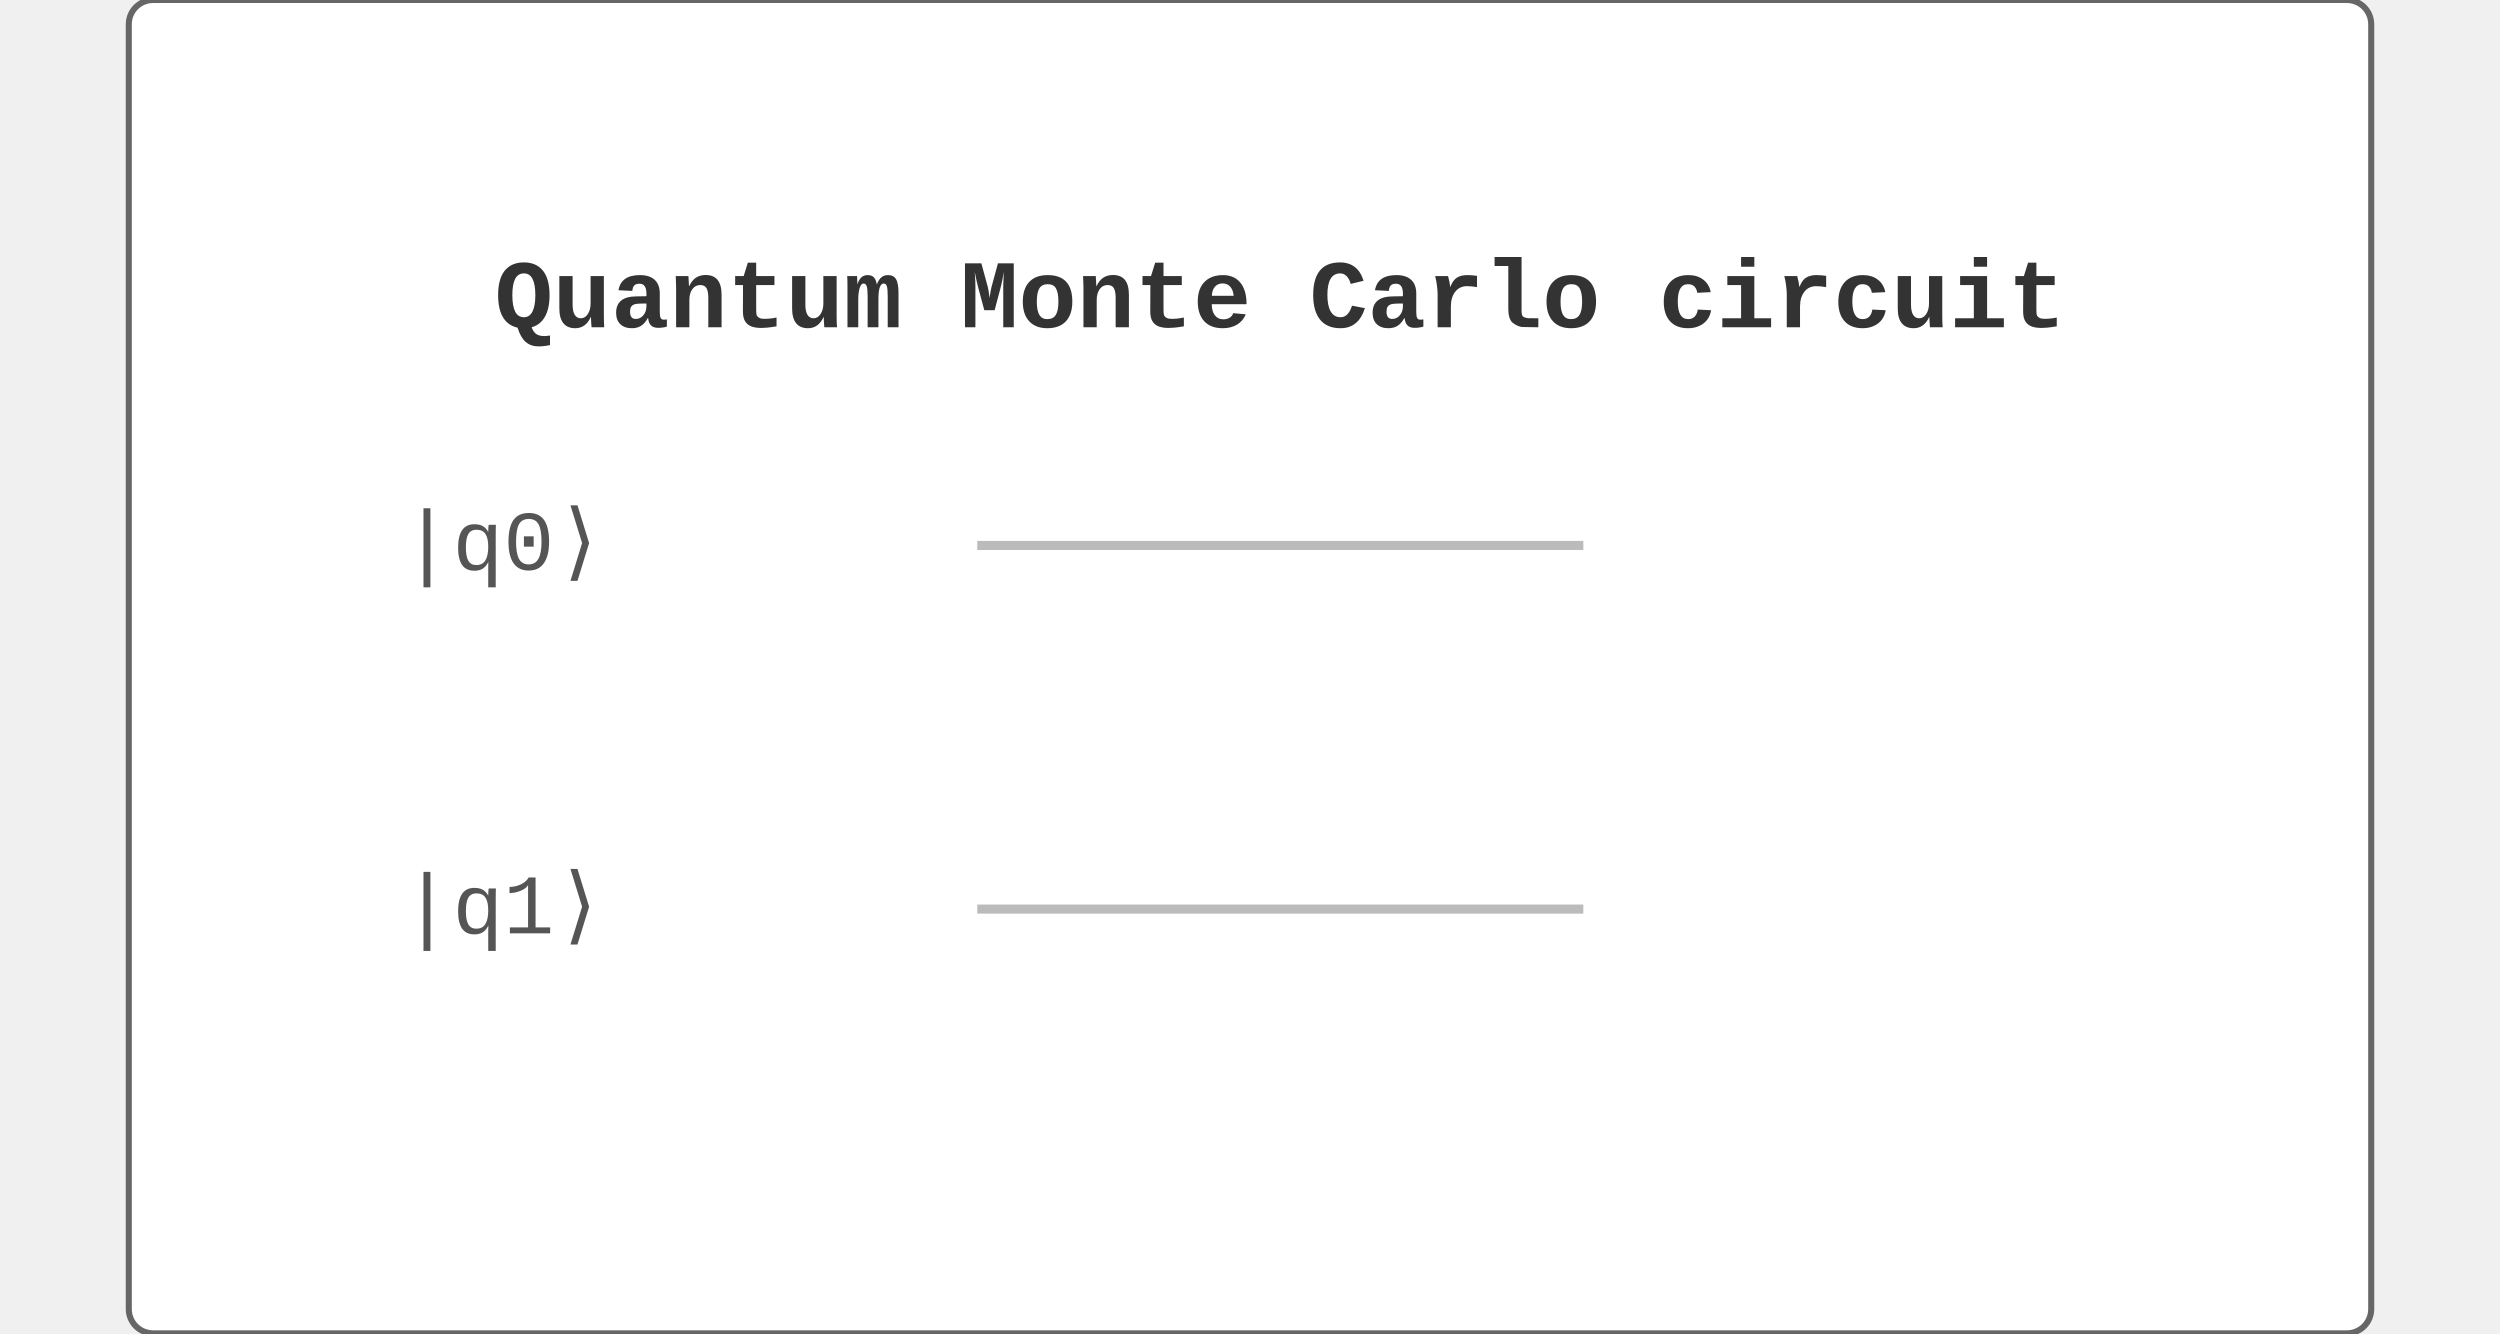
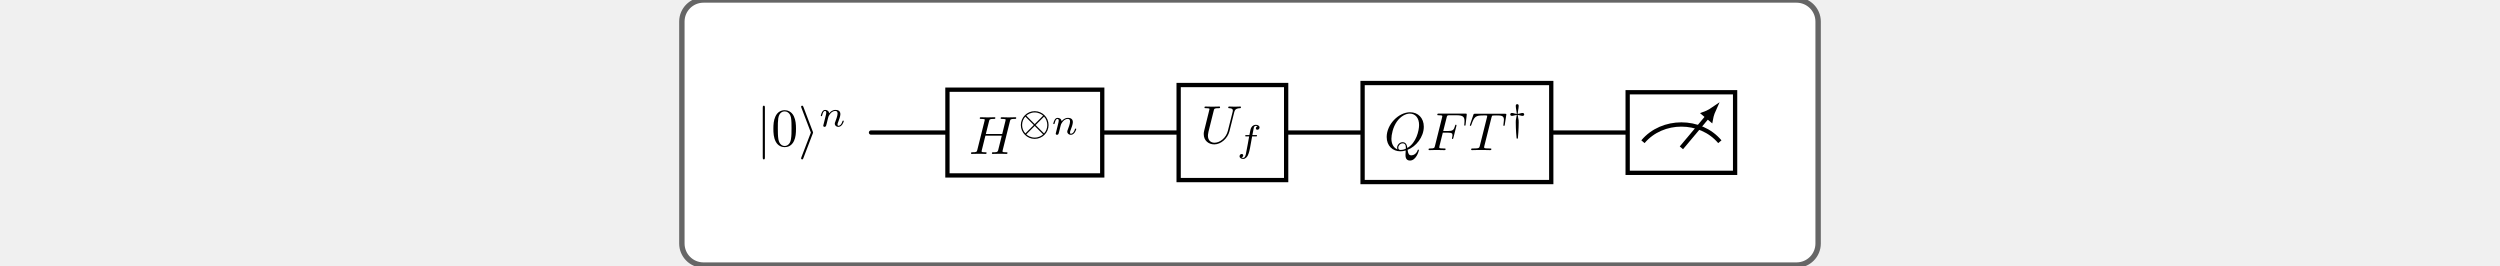
- <svg xmlns="http://www.w3.org/2000/svg" width="300" height="160" viewBox="-40.0 -30.0 370.0 220.0">
-   <rect x="-40.0" y="-30.0" width="370.0" height="220.0" fill="#fff" stroke="#666" stroke-width="1" rx="4" />
-   <style>
-     text { font-family: 'Consolas', 'Courier New', monospace; }
-     .qubit-label { font-size: 14px; fill: #555; }
-     .gate-label { font-size: 15px; fill: #222; font-weight: bold; }
-     .annotation { font-size: 11px; fill: #888; }
-     .wire { stroke: #bbb; stroke-width: 1.5; }
-     .gate-box { fill: #fff; stroke: #333; stroke-width: 1.8; rx: 4; }
-     .control-dot { fill: #333; }
-     .target-circle { fill: #fff; stroke: #333; stroke-width: 1.8; }
-     .target-plus { stroke: #333; stroke-width: 1.8; }
-     .conn-line { stroke: #333; stroke-width: 1.8; }
-     .title { font-size: 16px; fill: #333; font-weight: bold; }
-     .measure-box { fill: #fff; stroke: #333; stroke-width: 1.8; }
-   </style>
-   <text x="150" y="24" text-anchor="middle" class="title">Quantum Monte Carlo circuit</text>
-   <text x="5" y="64" class="qubit-label">|q0⟩</text>
-   <text x="5" y="124" class="qubit-label">|q1⟩</text>
-   <line x1="100" y1="60" x2="200" y2="60" class="wire" />
-   <line x1="100" y1="120" x2="200" y2="120" class="wire" />
+ <svg xmlns="http://www.w3.org/2000/svg" xmlns:xlink="http://www.w3.org/1999/xlink" version="1.1" width="180.736pt" height="19.164pt" viewBox="-68.322 -67.699 210.736 49.164">
+   <defs>
+     <clipPath id="clip1">
+       <path d="M107.09-35.645H127.016V-50.59H107.09Z" />
+     </clipPath>
+     <path id="g0-105" d="M2.72-2.321C2.77-2.441 2.77-2.461 2.77-2.491S2.77-2.54 2.72-2.66L.976-7.243C.917-7.412 .857-7.472 .747-7.472S.548-7.382 .548-7.273C.548-7.243 .548-7.223 .598-7.113L2.361-2.491L.598 2.112C.548 2.222 .548 2.242 .548 2.291C.548 2.401 .638 2.491 .747 2.491C.877 2.491 .917 2.391 .956 2.291L2.72-2.321Z" />
+     <path id="g0-106" d="M1.584-7.113C1.584-7.293 1.584-7.472 1.385-7.472S1.186-7.293 1.186-7.113V2.132C1.186 2.311 1.186 2.491 1.385 2.491S1.584 2.311 1.584 2.132V-7.113Z" />
+     <path id="g1-10" d="M5.684-1.743C5.684-3.173 4.519-4.317 3.11-4.317C1.688-4.317 .537-3.152 .537-1.75C.537-.321 1.702 .823 3.11 .823C4.533 .823 5.684-.342 5.684-1.743ZM1.548-3.48C1.834-3.738 2.371-4.08 3.11-4.08S4.387-3.738 4.672-3.48L3.11-1.918L1.548-3.48ZM1.381-.188C.997-.586 .774-1.172 .774-1.743C.774-2.357 1.018-2.929 1.381-3.306L2.943-1.75L1.381-.188ZM4.84-3.306C5.223-2.908 5.447-2.322 5.447-1.75C5.447-1.137 5.202-.565 4.84-.188L3.278-1.743L4.84-3.306ZM4.672-.014C4.387 .244 3.85 .586 3.11 .586S1.834 .244 1.548-.014L3.11-1.576L4.672-.014Z" />
+     <path id="g1-121" d="M1.911-2.915C2.015-2.901 2.085-2.894 2.294-2.838C2.518-2.776 2.685-2.734 2.817-2.734C3.089-2.734 3.117-2.943 3.117-3.006C3.117-3.062 3.089-3.278 2.817-3.278C2.685-3.278 2.518-3.236 2.294-3.173C2.085-3.117 2.015-3.11 1.911-3.096C1.925-3.34 1.974-3.633 2.008-3.85C2.036-3.989 2.099-4.345 2.099-4.589C2.099-4.798 2.001-4.91 1.827-4.91C1.681-4.91 1.555-4.833 1.555-4.589C1.555-4.359 1.611-4.01 1.653-3.773C1.667-3.696 1.73-3.354 1.743-3.096C1.639-3.11 1.569-3.117 1.36-3.173C1.137-3.236 .969-3.278 .837-3.278C.565-3.278 .537-3.068 .537-3.006C.537-2.95 .565-2.734 .837-2.734C.969-2.734 1.137-2.776 1.36-2.838C1.569-2.894 1.639-2.901 1.743-2.915C1.73-2.741 1.681-2.518 1.646-2.371C1.555-1.939 1.555-1.89 1.555-1.527C1.555-.181 1.688 1.248 1.709 1.388C1.716 1.451 1.73 1.492 1.827 1.492C1.932 1.492 1.939 1.451 1.953 1.353C1.953 1.346 2.008 .739 2.036 .314C2.071-.3 2.099-.914 2.099-1.527C2.099-1.89 2.099-1.939 2.001-2.385C1.988-2.462 1.925-2.741 1.911-2.915Z" />
+     <path id="g4-48" d="M4.583-3.188C4.583-3.985 4.533-4.782 4.184-5.519C3.726-6.476 2.909-6.635 2.491-6.635C1.893-6.635 1.166-6.376 .757-5.45C.438-4.762 .389-3.985 .389-3.188C.389-2.441 .428-1.544 .837-.787C1.265 .02 1.993 .219 2.481 .219C3.019 .219 3.776 .01 4.214-.936C4.533-1.624 4.583-2.401 4.583-3.188ZM2.481 0C2.092 0 1.504-.249 1.325-1.205C1.215-1.803 1.215-2.72 1.215-3.308C1.215-3.945 1.215-4.603 1.295-5.141C1.484-6.326 2.232-6.416 2.481-6.416C2.809-6.416 3.467-6.237 3.656-5.25C3.756-4.692 3.756-3.935 3.756-3.308C3.756-2.56 3.756-1.883 3.646-1.245C3.497-.299 2.929 0 2.481 0Z" />
+     <path id="g3-102" d="M2.838-2.755H3.522C3.661-2.755 3.752-2.755 3.752-2.908C3.752-3.006 3.661-3.006 3.536-3.006H2.887C3.048-3.891 3.103-4.212 3.159-4.414C3.194-4.568 3.347-4.714 3.515-4.714C3.522-4.714 3.71-4.714 3.843-4.631C3.557-4.54 3.536-4.289 3.536-4.247C3.536-4.094 3.654-3.989 3.815-3.989C4.003-3.989 4.212-4.149 4.212-4.414C4.212-4.735 3.87-4.91 3.515-4.91C3.208-4.91 2.866-4.735 2.678-4.387C2.538-4.129 2.483-3.815 2.336-3.006H1.785C1.646-3.006 1.555-3.006 1.555-2.852C1.555-2.755 1.646-2.755 1.771-2.755H2.287C2.28-2.713 1.841-.202 1.674 .544C1.639 .697 1.52 1.227 1.186 1.227C1.179 1.227 1.011 1.227 .879 1.144C1.165 1.053 1.186 .802 1.186 .76C1.186 .607 1.067 .502 .907 .502C.718 .502 .509 .663 .509 .928C.509 1.241 .837 1.423 1.186 1.423C1.632 1.423 1.939 .962 2.022 .809C2.273 .342 2.434-.516 2.448-.6L2.838-2.755Z" />
+     <path id="g3-110" d="M.851-.439C.823-.349 .781-.174 .781-.153C.781 0 .907 .07 1.018 .07C1.144 .07 1.255-.021 1.29-.084S1.381-.37 1.416-.516C1.451-.649 1.527-.969 1.569-1.144C1.611-1.297 1.653-1.451 1.688-1.611C1.764-1.897 1.778-1.953 1.981-2.239C2.176-2.518 2.504-2.88 3.027-2.88C3.431-2.88 3.438-2.525 3.438-2.392C3.438-1.974 3.138-1.2 3.027-.907C2.95-.711 2.922-.649 2.922-.53C2.922-.16 3.229 .07 3.585 .07C4.282 .07 4.589-.893 4.589-.997C4.589-1.088 4.498-1.088 4.477-1.088C4.38-1.088 4.373-1.046 4.345-.969C4.184-.411 3.884-.126 3.605-.126C3.459-.126 3.431-.223 3.431-.37C3.431-.53 3.466-.621 3.592-.934C3.675-1.151 3.961-1.89 3.961-2.28C3.961-2.957 3.424-3.075 3.055-3.075C2.476-3.075 2.085-2.72 1.876-2.441C1.827-2.922 1.416-3.075 1.13-3.075C.83-3.075 .669-2.859 .579-2.699C.425-2.441 .328-2.043 .328-2.008C.328-1.918 .425-1.918 .446-1.918C.544-1.918 .551-1.939 .6-2.127C.704-2.538 .837-2.88 1.109-2.88C1.29-2.88 1.339-2.727 1.339-2.538C1.339-2.406 1.276-2.148 1.227-1.96S1.109-1.485 1.074-1.332L.851-.439Z" />
+     <path id="g2-70" d="M3.019-3.238H3.985C4.732-3.238 4.812-3.078 4.812-2.79C4.812-2.72 4.812-2.6 4.742-2.301C4.722-2.252 4.712-2.212 4.712-2.192C4.712-2.112 4.772-2.072 4.832-2.072C4.932-2.072 4.932-2.102 4.981-2.281L5.529-4.443C5.559-4.553 5.559-4.573 5.559-4.603C5.559-4.623 5.539-4.712 5.44-4.712S5.33-4.663 5.29-4.503C5.081-3.726 4.852-3.547 4.005-3.547H3.098L3.736-6.077C3.826-6.426 3.836-6.466 4.274-6.466H5.589C6.814-6.466 7.044-6.137 7.044-5.37C7.044-5.141 7.044-5.101 7.014-4.832C6.994-4.702 6.994-4.682 6.994-4.653C6.994-4.603 7.024-4.533 7.113-4.533C7.223-4.533 7.233-4.593 7.253-4.782L7.452-6.506C7.482-6.775 7.432-6.775 7.183-6.775H2.301C2.102-6.775 2.002-6.775 2.002-6.575C2.002-6.466 2.092-6.466 2.281-6.466C2.65-6.466 2.929-6.466 2.929-6.286C2.929-6.247 2.929-6.227 2.879-6.047L1.564-.777C1.465-.389 1.445-.309 .658-.309C.488-.309 .379-.309 .379-.12C.379 0 .498 0 .528 0C.817 0 1.554-.03 1.843-.03C2.172-.03 2.999 0 3.328 0C3.417 0 3.537 0 3.537-.189C3.537-.269 3.477-.289 3.477-.299C3.447-.309 3.427-.309 3.198-.309C2.979-.309 2.929-.309 2.68-.329C2.391-.359 2.361-.399 2.361-.528C2.361-.548 2.361-.608 2.401-.757L3.019-3.238Z" />
+     <path id="g2-72" d="M7.601-6.037C7.691-6.396 7.711-6.496 8.438-6.496C8.697-6.496 8.777-6.496 8.777-6.695C8.777-6.804 8.667-6.804 8.638-6.804C8.359-6.804 7.641-6.775 7.362-6.775C7.073-6.775 6.366-6.804 6.077-6.804C5.998-6.804 5.888-6.804 5.888-6.605C5.888-6.496 5.978-6.496 6.167-6.496C6.187-6.496 6.376-6.496 6.545-6.476C6.725-6.456 6.814-6.446 6.814-6.316C6.814-6.276 6.804-6.257 6.775-6.127L6.177-3.696H3.138L3.726-6.037C3.816-6.396 3.846-6.496 4.563-6.496C4.822-6.496 4.902-6.496 4.902-6.695C4.902-6.804 4.792-6.804 4.762-6.804C4.483-6.804 3.766-6.775 3.487-6.775C3.198-6.775 2.491-6.804 2.202-6.804C2.122-6.804 2.012-6.804 2.012-6.605C2.012-6.496 2.102-6.496 2.291-6.496C2.311-6.496 2.501-6.496 2.67-6.476C2.849-6.456 2.939-6.446 2.939-6.316C2.939-6.276 2.929-6.247 2.899-6.127L1.564-.777C1.465-.389 1.445-.309 .658-.309C.478-.309 .389-.309 .389-.11C.389 0 .508 0 .528 0C.807 0 1.514-.03 1.793-.03C2.002-.03 2.222-.02 2.431-.02C2.65-.02 2.869 0 3.078 0C3.158 0 3.278 0 3.278-.199C3.278-.309 3.188-.309 2.999-.309C2.63-.309 2.351-.309 2.351-.488C2.351-.548 2.371-.598 2.381-.658L3.059-3.387H6.097C5.679-1.733 5.45-.787 5.41-.638C5.31-.319 5.121-.309 4.503-.309C4.354-.309 4.264-.309 4.264-.11C4.264 0 4.384 0 4.403 0C4.682 0 5.39-.03 5.669-.03C5.878-.03 6.097-.02 6.306-.02C6.526-.02 6.745 0 6.954 0C7.034 0 7.153 0 7.153-.199C7.153-.309 7.064-.309 6.874-.309C6.506-.309 6.227-.309 6.227-.488C6.227-.548 6.247-.598 6.257-.658L7.601-6.037Z" />
+     <path id="g2-81" d="M4.364-.06C5.908-.648 7.372-2.421 7.372-4.344C7.372-5.948 6.316-7.024 4.832-7.024C2.68-7.024 .488-4.762 .488-2.441C.488-.787 1.604 .219 3.039 .219C3.288 .219 3.626 .179 4.015 .07C3.975 .687 3.975 .707 3.975 .837C3.975 1.156 3.975 1.933 4.802 1.933C5.988 1.933 6.466 .11 6.466 0C6.466-.07 6.396-.1 6.356-.1C6.276-.1 6.257-.05 6.237 .01C5.998 .717 5.42 .966 5.071 .966C4.613 .966 4.463 .697 4.364-.06ZM2.481-.139C1.704-.448 1.365-1.225 1.365-2.122C1.365-2.809 1.624-4.224 2.381-5.3C3.108-6.316 4.045-6.775 4.772-6.775C5.768-6.775 6.496-5.998 6.496-4.663C6.496-3.666 5.988-1.335 4.314-.399C4.264-.747 4.164-1.474 3.437-1.474C2.909-1.474 2.421-.976 2.421-.458C2.421-.259 2.481-.149 2.481-.139ZM3.098-.03C2.959-.03 2.64-.03 2.64-.458C2.64-.857 3.019-1.255 3.437-1.255S4.045-1.016 4.045-.408C4.045-.259 4.035-.249 3.935-.209C3.676-.1 3.377-.03 3.098-.03Z" />
+     <path id="g2-84" d="M4.254-6.047C4.324-6.326 4.364-6.386 4.483-6.416C4.573-6.436 4.902-6.436 5.111-6.436C6.117-6.436 6.565-6.396 6.565-5.619C6.565-5.469 6.526-5.081 6.486-4.822C6.476-4.782 6.456-4.663 6.456-4.633C6.456-4.573 6.486-4.503 6.575-4.503C6.685-4.503 6.705-4.583 6.725-4.732L6.994-6.466C7.004-6.506 7.014-6.605 7.014-6.635C7.014-6.745 6.914-6.745 6.745-6.745H1.215C.976-6.745 .966-6.735 .897-6.545L.299-4.792C.289-4.772 .239-4.633 .239-4.613C.239-4.553 .289-4.503 .359-4.503C.458-4.503 .468-4.553 .528-4.712C1.066-6.257 1.325-6.436 2.8-6.436H3.188C3.467-6.436 3.467-6.396 3.467-6.316C3.467-6.257 3.437-6.137 3.427-6.107L2.092-.787C2.002-.418 1.973-.309 .907-.309C.548-.309 .488-.309 .488-.12C.488 0 .598 0 .658 0C.927 0 1.205-.02 1.474-.02C1.753-.02 2.042-.03 2.321-.03S2.879-.02 3.148-.02C3.437-.02 3.736 0 4.015 0C4.115 0 4.234 0 4.234-.199C4.234-.309 4.154-.309 3.895-.309C3.646-.309 3.517-.309 3.258-.329C2.969-.359 2.889-.389 2.889-.548C2.889-.558 2.889-.608 2.929-.757L4.254-6.047Z" />
+     <path id="g2-85" d="M6.326-5.758C6.426-6.167 6.605-6.466 7.402-6.496C7.452-6.496 7.572-6.506 7.572-6.695C7.572-6.705 7.572-6.804 7.442-6.804C7.113-6.804 6.765-6.775 6.426-6.775S5.719-6.804 5.39-6.804C5.33-6.804 5.21-6.804 5.21-6.605C5.21-6.496 5.31-6.496 5.39-6.496C5.958-6.486 6.067-6.276 6.067-6.057C6.067-6.027 6.047-5.878 6.037-5.848L5.141-2.291C4.802-.956 3.656-.09 2.66-.09C1.983-.09 1.445-.528 1.445-1.385C1.445-1.405 1.445-1.724 1.554-2.162L2.521-6.037C2.61-6.396 2.63-6.496 3.357-6.496C3.616-6.496 3.696-6.496 3.696-6.695C3.696-6.804 3.587-6.804 3.557-6.804C3.278-6.804 2.56-6.775 2.281-6.775C1.993-6.775 1.285-6.804 .996-6.804C.917-6.804 .807-6.804 .807-6.605C.807-6.496 .897-6.496 1.086-6.496C1.106-6.496 1.295-6.496 1.465-6.476C1.644-6.456 1.733-6.446 1.733-6.316C1.733-6.257 1.624-5.838 1.564-5.609L1.345-4.732C1.255-4.344 .777-2.461 .737-2.271C.667-1.993 .667-1.843 .667-1.694C.667-.478 1.574 .219 2.62 .219C3.875 .219 5.111-.907 5.44-2.222L6.326-5.758Z" />
+   </defs>
+   <g id="page1">
+     <rect x="-68.322" y="-67.699" width="210.736" height="49.164" fill="#fff" stroke="#666" stroke-width="1" rx="4" />
+     <path d="M-19.07-43.117H-33.242" stroke="#000" fill="none" stroke-width=".797" stroke-miterlimit="10" stroke-linecap="round" />
+     <path d="M23.812-43.117H9.641" stroke="#000" fill="none" stroke-width=".797" stroke-miterlimit="10" stroke-linecap="round" />
+     <path d="M57.926-43.117H43.75" stroke="#000" fill="none" stroke-width=".797" stroke-miterlimit="10" stroke-linecap="round" />
+     <path d="M107.09-43.117H92.918" stroke="#000" fill="none" stroke-width=".797" stroke-miterlimit="10" stroke-linecap="round" />
+     <g transform="matrix(1 0 0 1 -101.394 2.4907)">
+       <use x="46.886" y="-43.116" xlink:href="#g0-106" />
+       <use x="49.654" y="-43.116" xlink:href="#g4-48" />
+       <use x="54.635" y="-43.116" xlink:href="#g0-105" />
+       <use x="58.51" y="-46.731" xlink:href="#g3-110" />
+     </g>
+     <path d="M-19.07-35.164H9.641V-51.066H-19.07Z" fill="#fff" />
+     <path d="M-19.07-35.164H9.641V-51.066H-19.07Z" stroke="#000" fill="none" stroke-width=".797" stroke-miterlimit="10" />
+     <g transform="matrix(1 0 0 1 -61.972 3.9663)">
+       <use x="46.886" y="-43.116" xlink:href="#g2-72" />
+       <use x="55.977" y="-46.731" xlink:href="#g1-10" />
+       <use x="62.204" y="-46.731" xlink:href="#g3-110" />
+     </g>
+     <path d="M23.812-34.301H43.75V-51.93H23.812Z" fill="#fff" />
+     <path d="M23.812-34.301H43.75V-51.93H23.812Z" stroke="#000" fill="none" stroke-width=".797" stroke-miterlimit="10" />
+     <g transform="matrix(1 0 0 1 -19.0876 1.9787)">
+       <use x="46.886" y="-43.116" xlink:href="#g2-85" />
+       <use x="53.689" y="-41.622" xlink:href="#g3-102" />
+     </g>
+     <path d="M57.926-33.934H92.918V-52.301H57.926Z" fill="#fff" />
+     <path d="M57.926-33.934H92.918V-52.301H57.926Z" stroke="#000" fill="none" stroke-width=".797" stroke-miterlimit="10" />
+     <g transform="matrix(1 0 0 1 15.0231 3.2606)">
+       <use x="46.886" y="-43.116" xlink:href="#g2-81" />
+       <use x="54.762" y="-43.116" xlink:href="#g2-70" />
+       <use x="62.553" y="-43.116" xlink:href="#g2-84" />
+       <use x="69.758" y="-46.731" xlink:href="#g1-121" />
+     </g>
+     <path d="M107.09-35.645H127.016V-50.59H107.09Z" fill="#fff" />
+     <path d="M109.926-41.414C113.5-45.676 120.609-45.676 124.184-41.414" stroke="#000" fill="none" stroke-width=".797" stroke-miterlimit="10" clip-path="url(#clip1)" />
+     <path d="M117.055-40.281L121.902-46.062" stroke="#000" fill="none" stroke-width=".797" stroke-miterlimit="10" clip-path="url(#clip1)" />
+     <path d="M123.136-47.539C122.937-47.398 122.004-46.824 121.293-46.574L122.507-45.555C122.632-46.297 123.031-47.316 123.136-47.539Z" clip-path="url(#clip1)" />
+     <path d="M123.136-47.539C122.937-47.398 122.004-46.824 121.293-46.574L122.507-45.555C122.632-46.297 123.031-47.316 123.136-47.539Z" stroke="#000" fill="none" stroke-width=".789" stroke-miterlimit="10" clip-path="url(#clip1)" />
+     <path d="M107.09-35.645H127.016V-50.59H107.09Z" stroke="#000" fill="none" stroke-width=".797" stroke-miterlimit="10" />
+   </g>
</svg>
